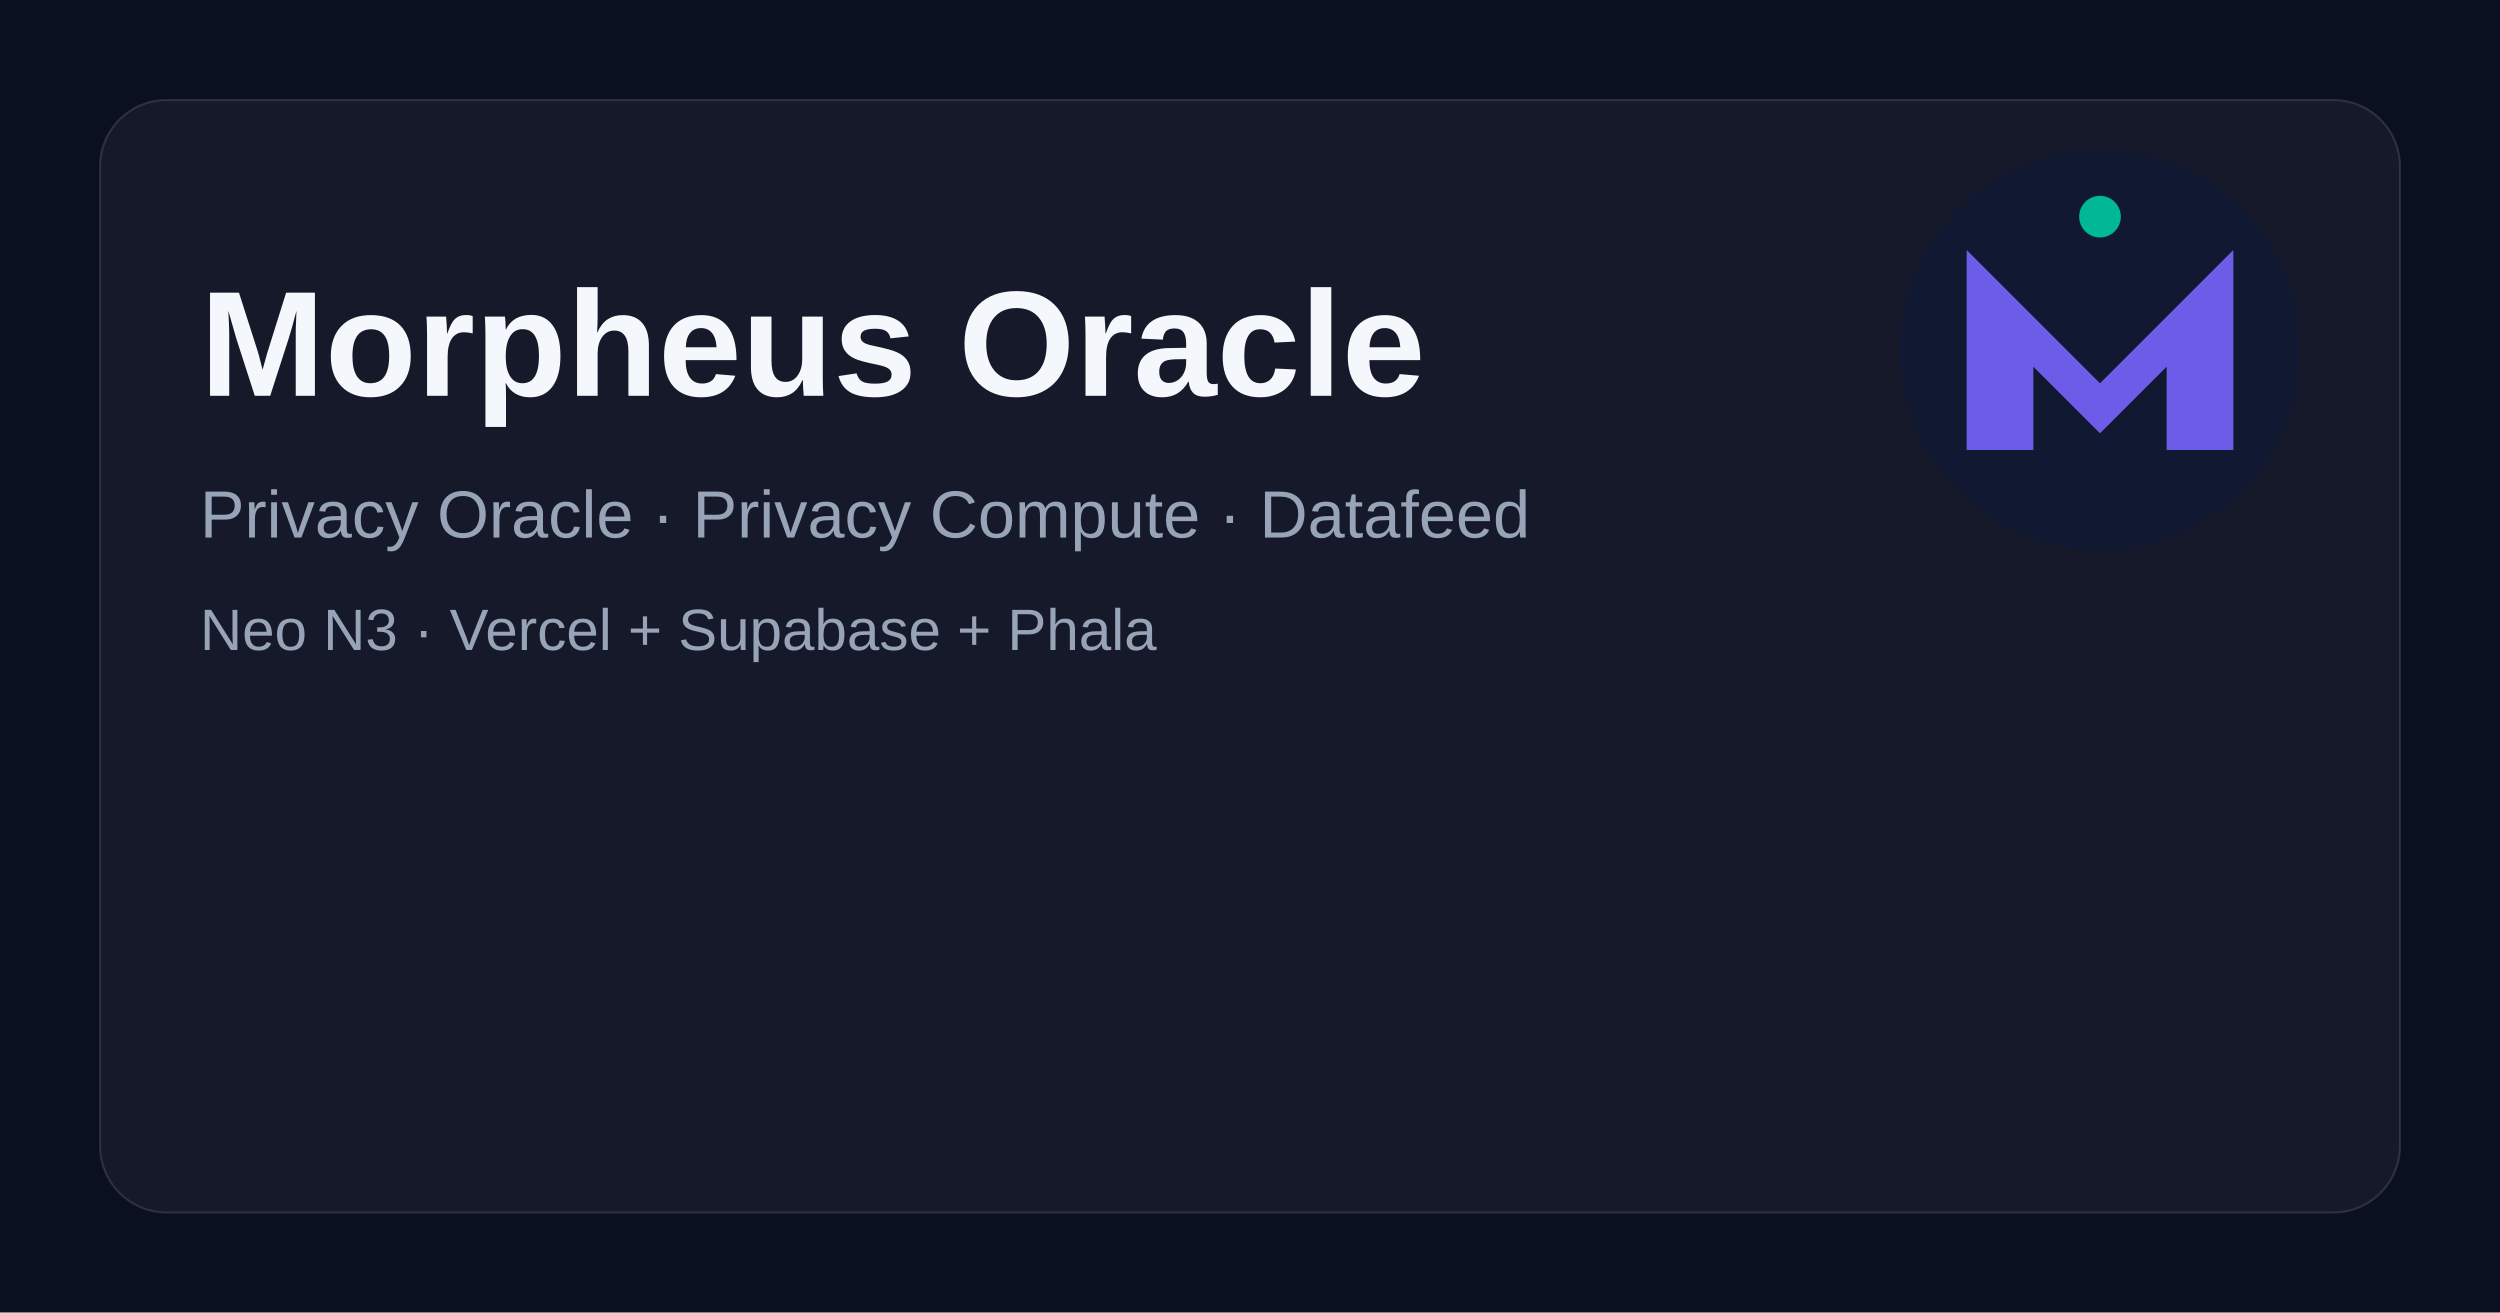
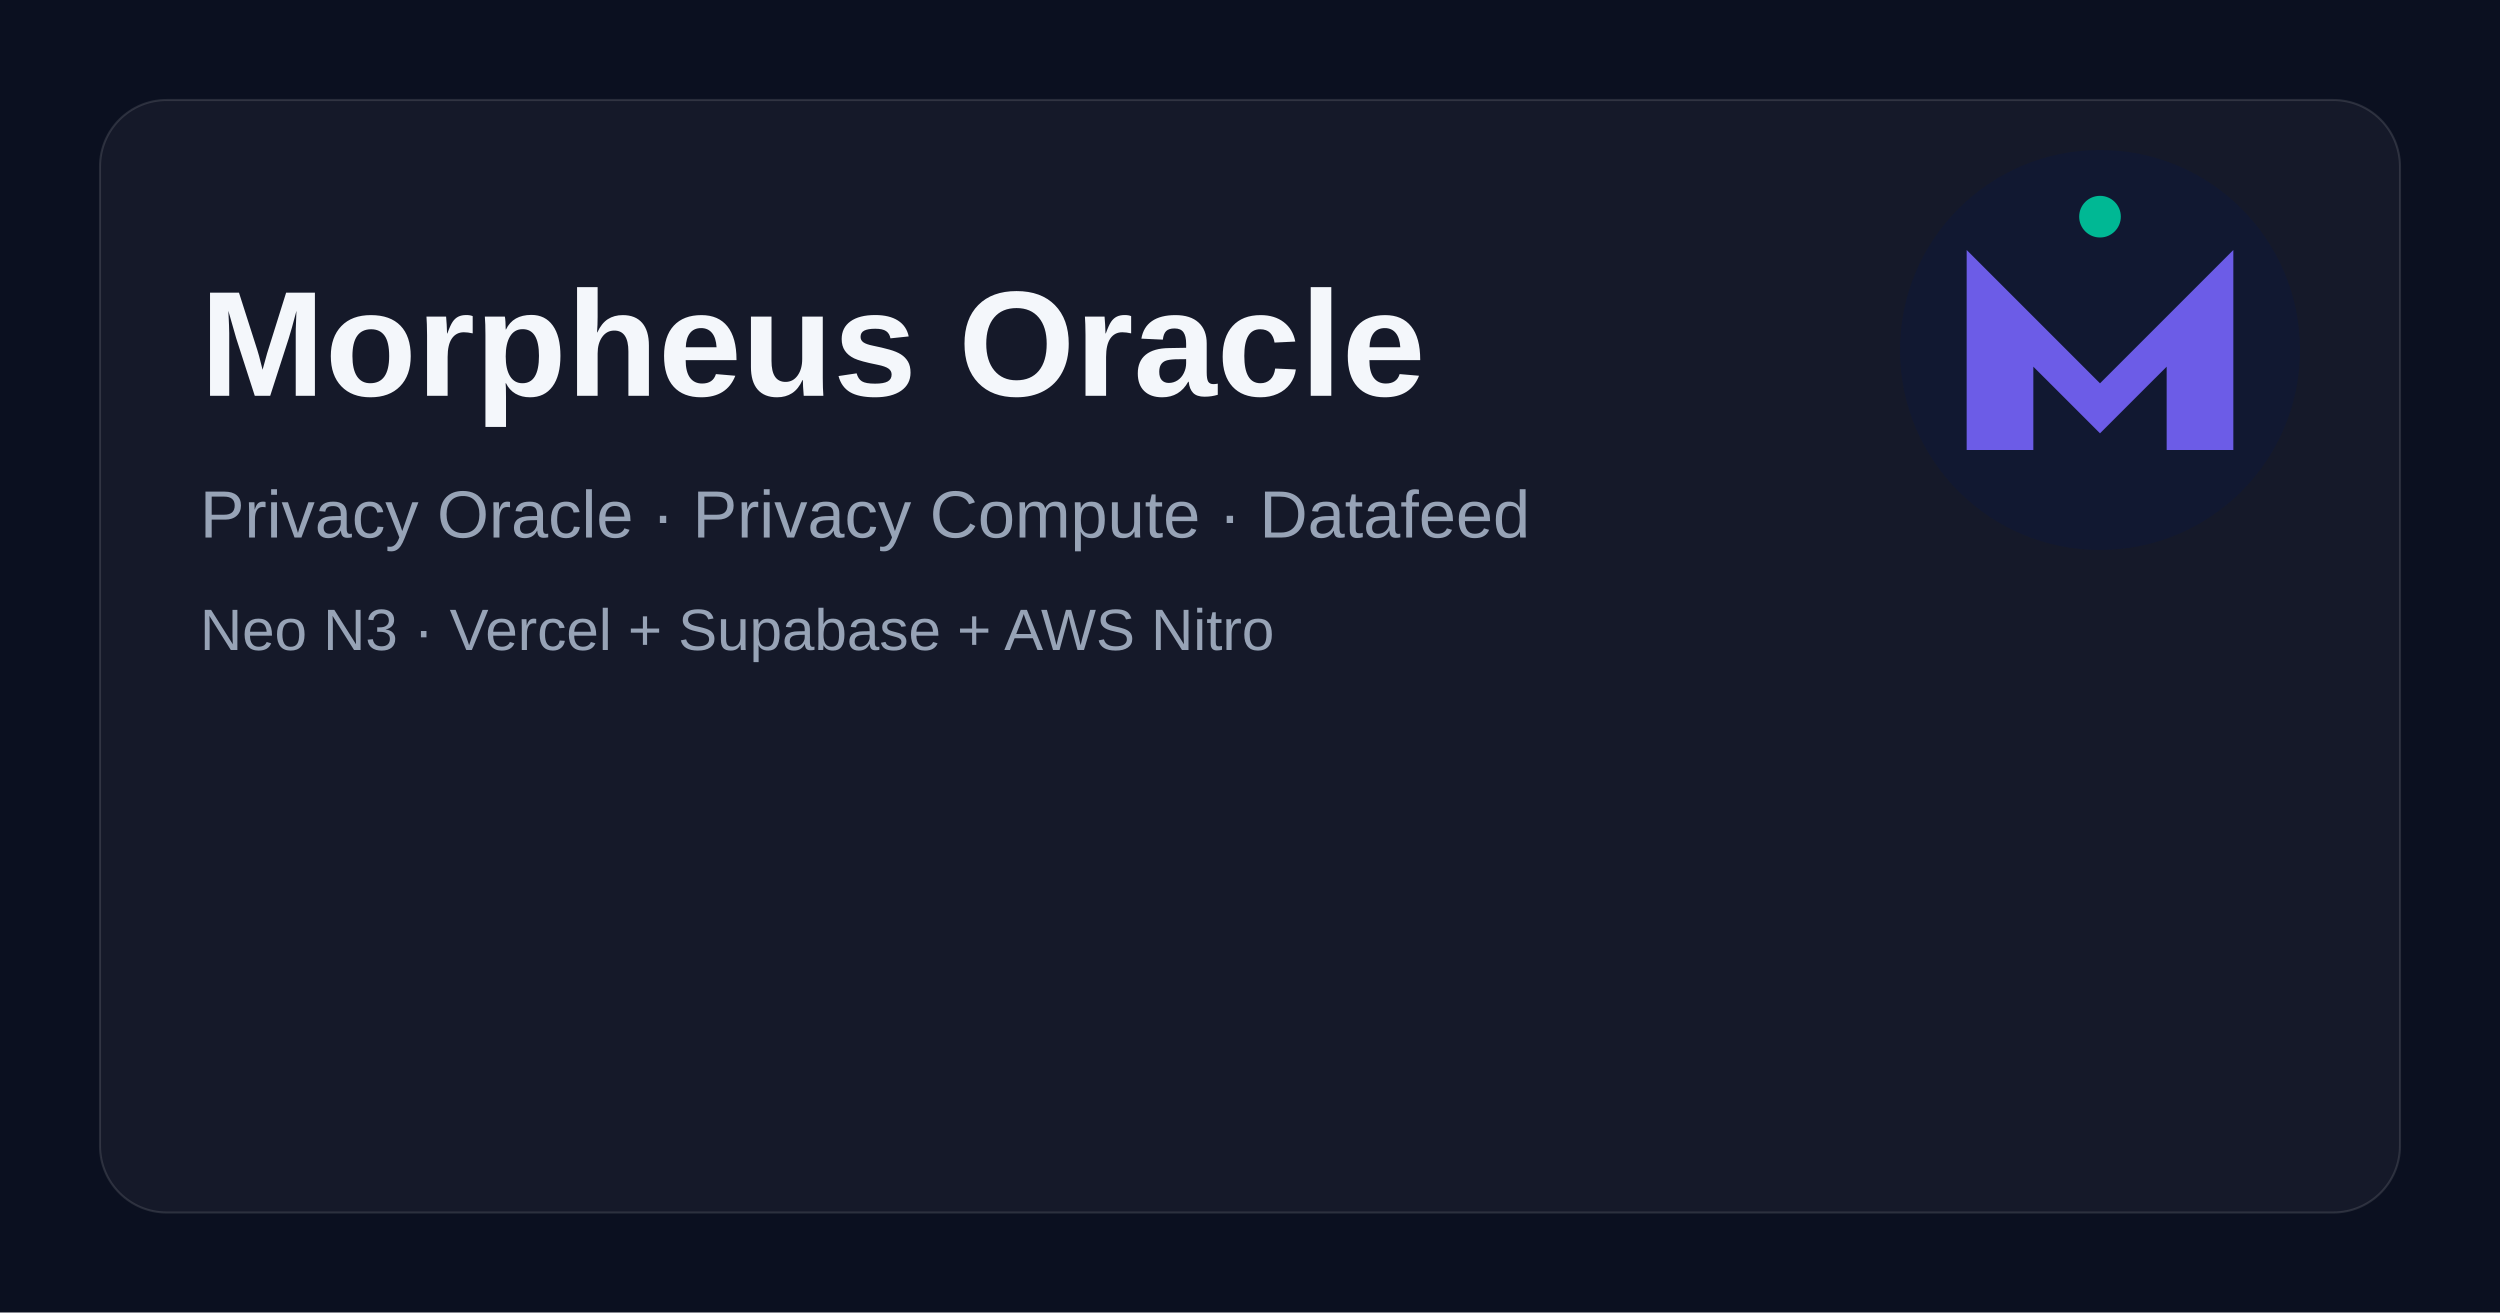
<svg xmlns="http://www.w3.org/2000/svg" width="1200" height="630" viewBox="0 0 1200 630" fill="none">
  <rect width="1200" height="630" fill="#0B1020" />
  <rect x="48" y="48" width="1104" height="534" rx="32" fill="rgba(255,255,255,0.04)" stroke="rgba(255,255,255,0.12)" />
  <text x="96" y="190" fill="#F4F7FB" font-size="72" font-family="Arial, Helvetica, sans-serif" font-weight="700">Morpheus Oracle</text>
  <text x="96" y="258" fill="#97A3B6" font-size="32" font-family="Arial, Helvetica, sans-serif">Privacy Oracle · Privacy Compute · Datafeed</text>
-   <text x="96" y="312" fill="#97A3B6" font-size="28" font-family="Arial, Helvetica, sans-serif">Neo N3 · Vercel + Supabase + Phala</text>
+   <text x="96" y="312" fill="#97A3B6" font-size="28" font-family="Arial, Helvetica, sans-serif">Neo N3 · Vercel + Supabase + AWS Nitro</text>
  <circle cx="1008" cy="168" r="96" fill="#111831" />
  <path d="M944 216V120L1008 184L1072 120V216H1040V176L1008 208L976 176V216H944Z" fill="#6C5CE7" />
  <circle cx="1008" cy="104" r="10" fill="#00B894" />
</svg>
